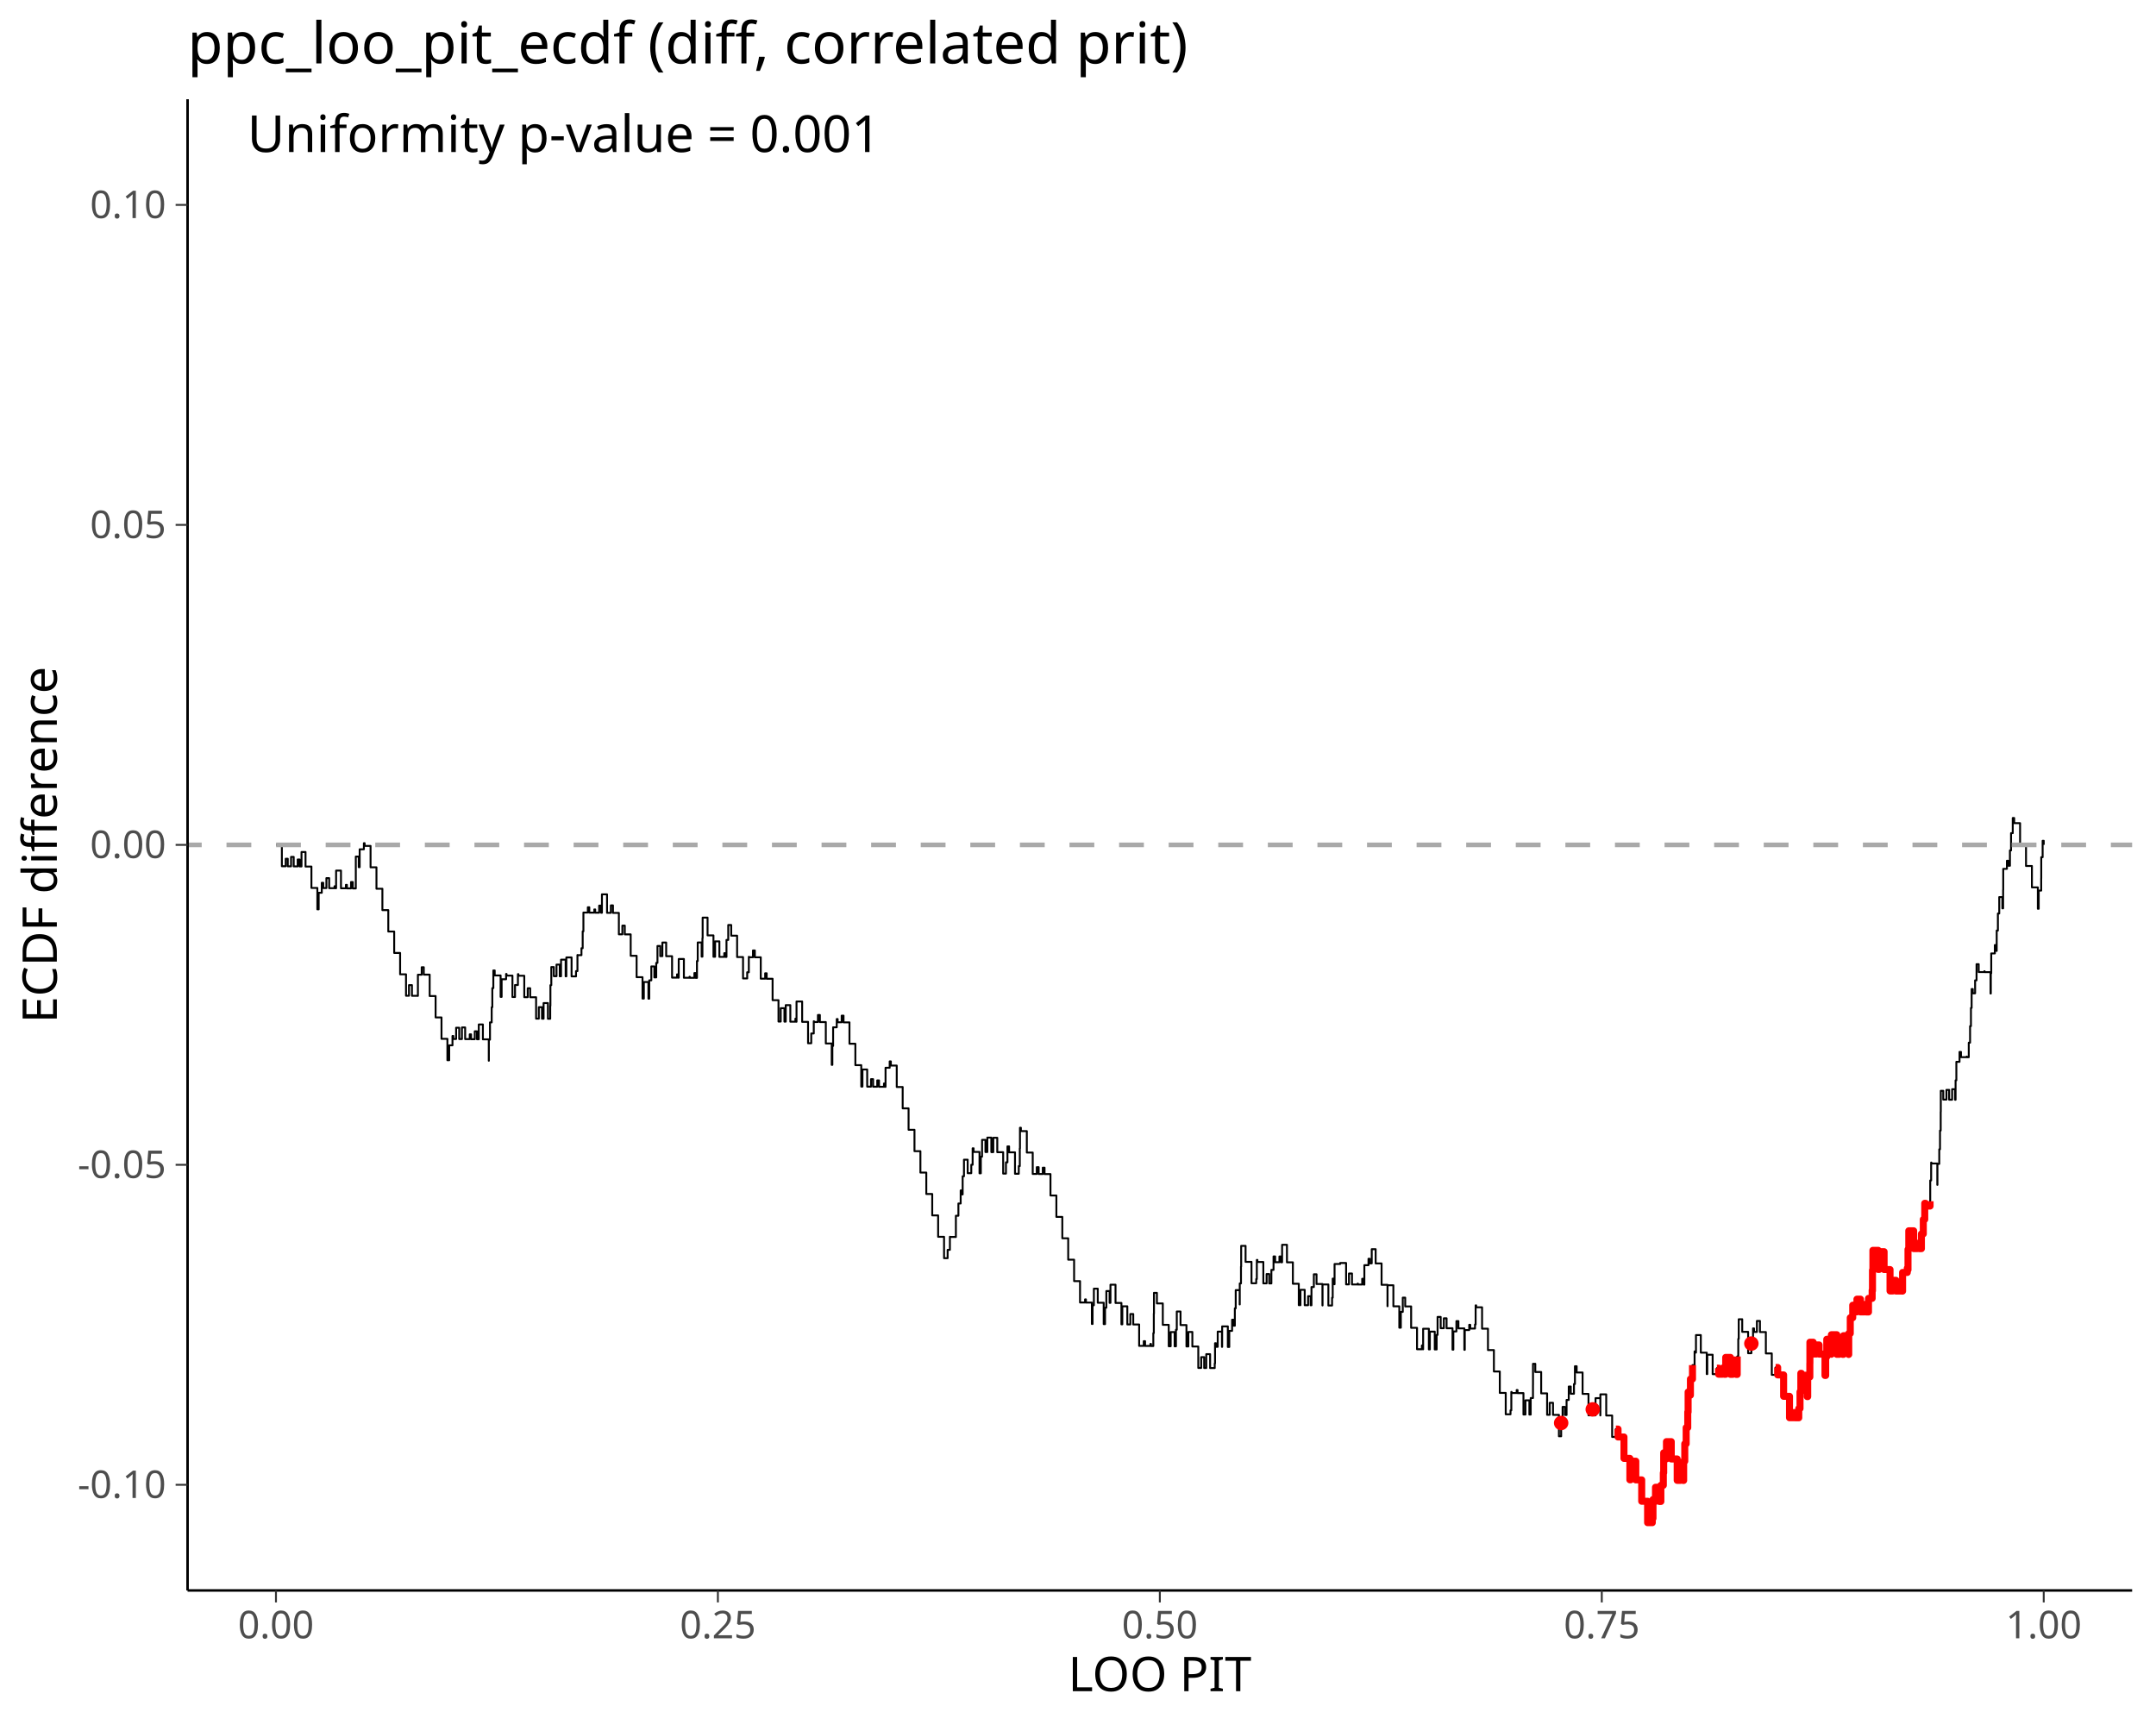
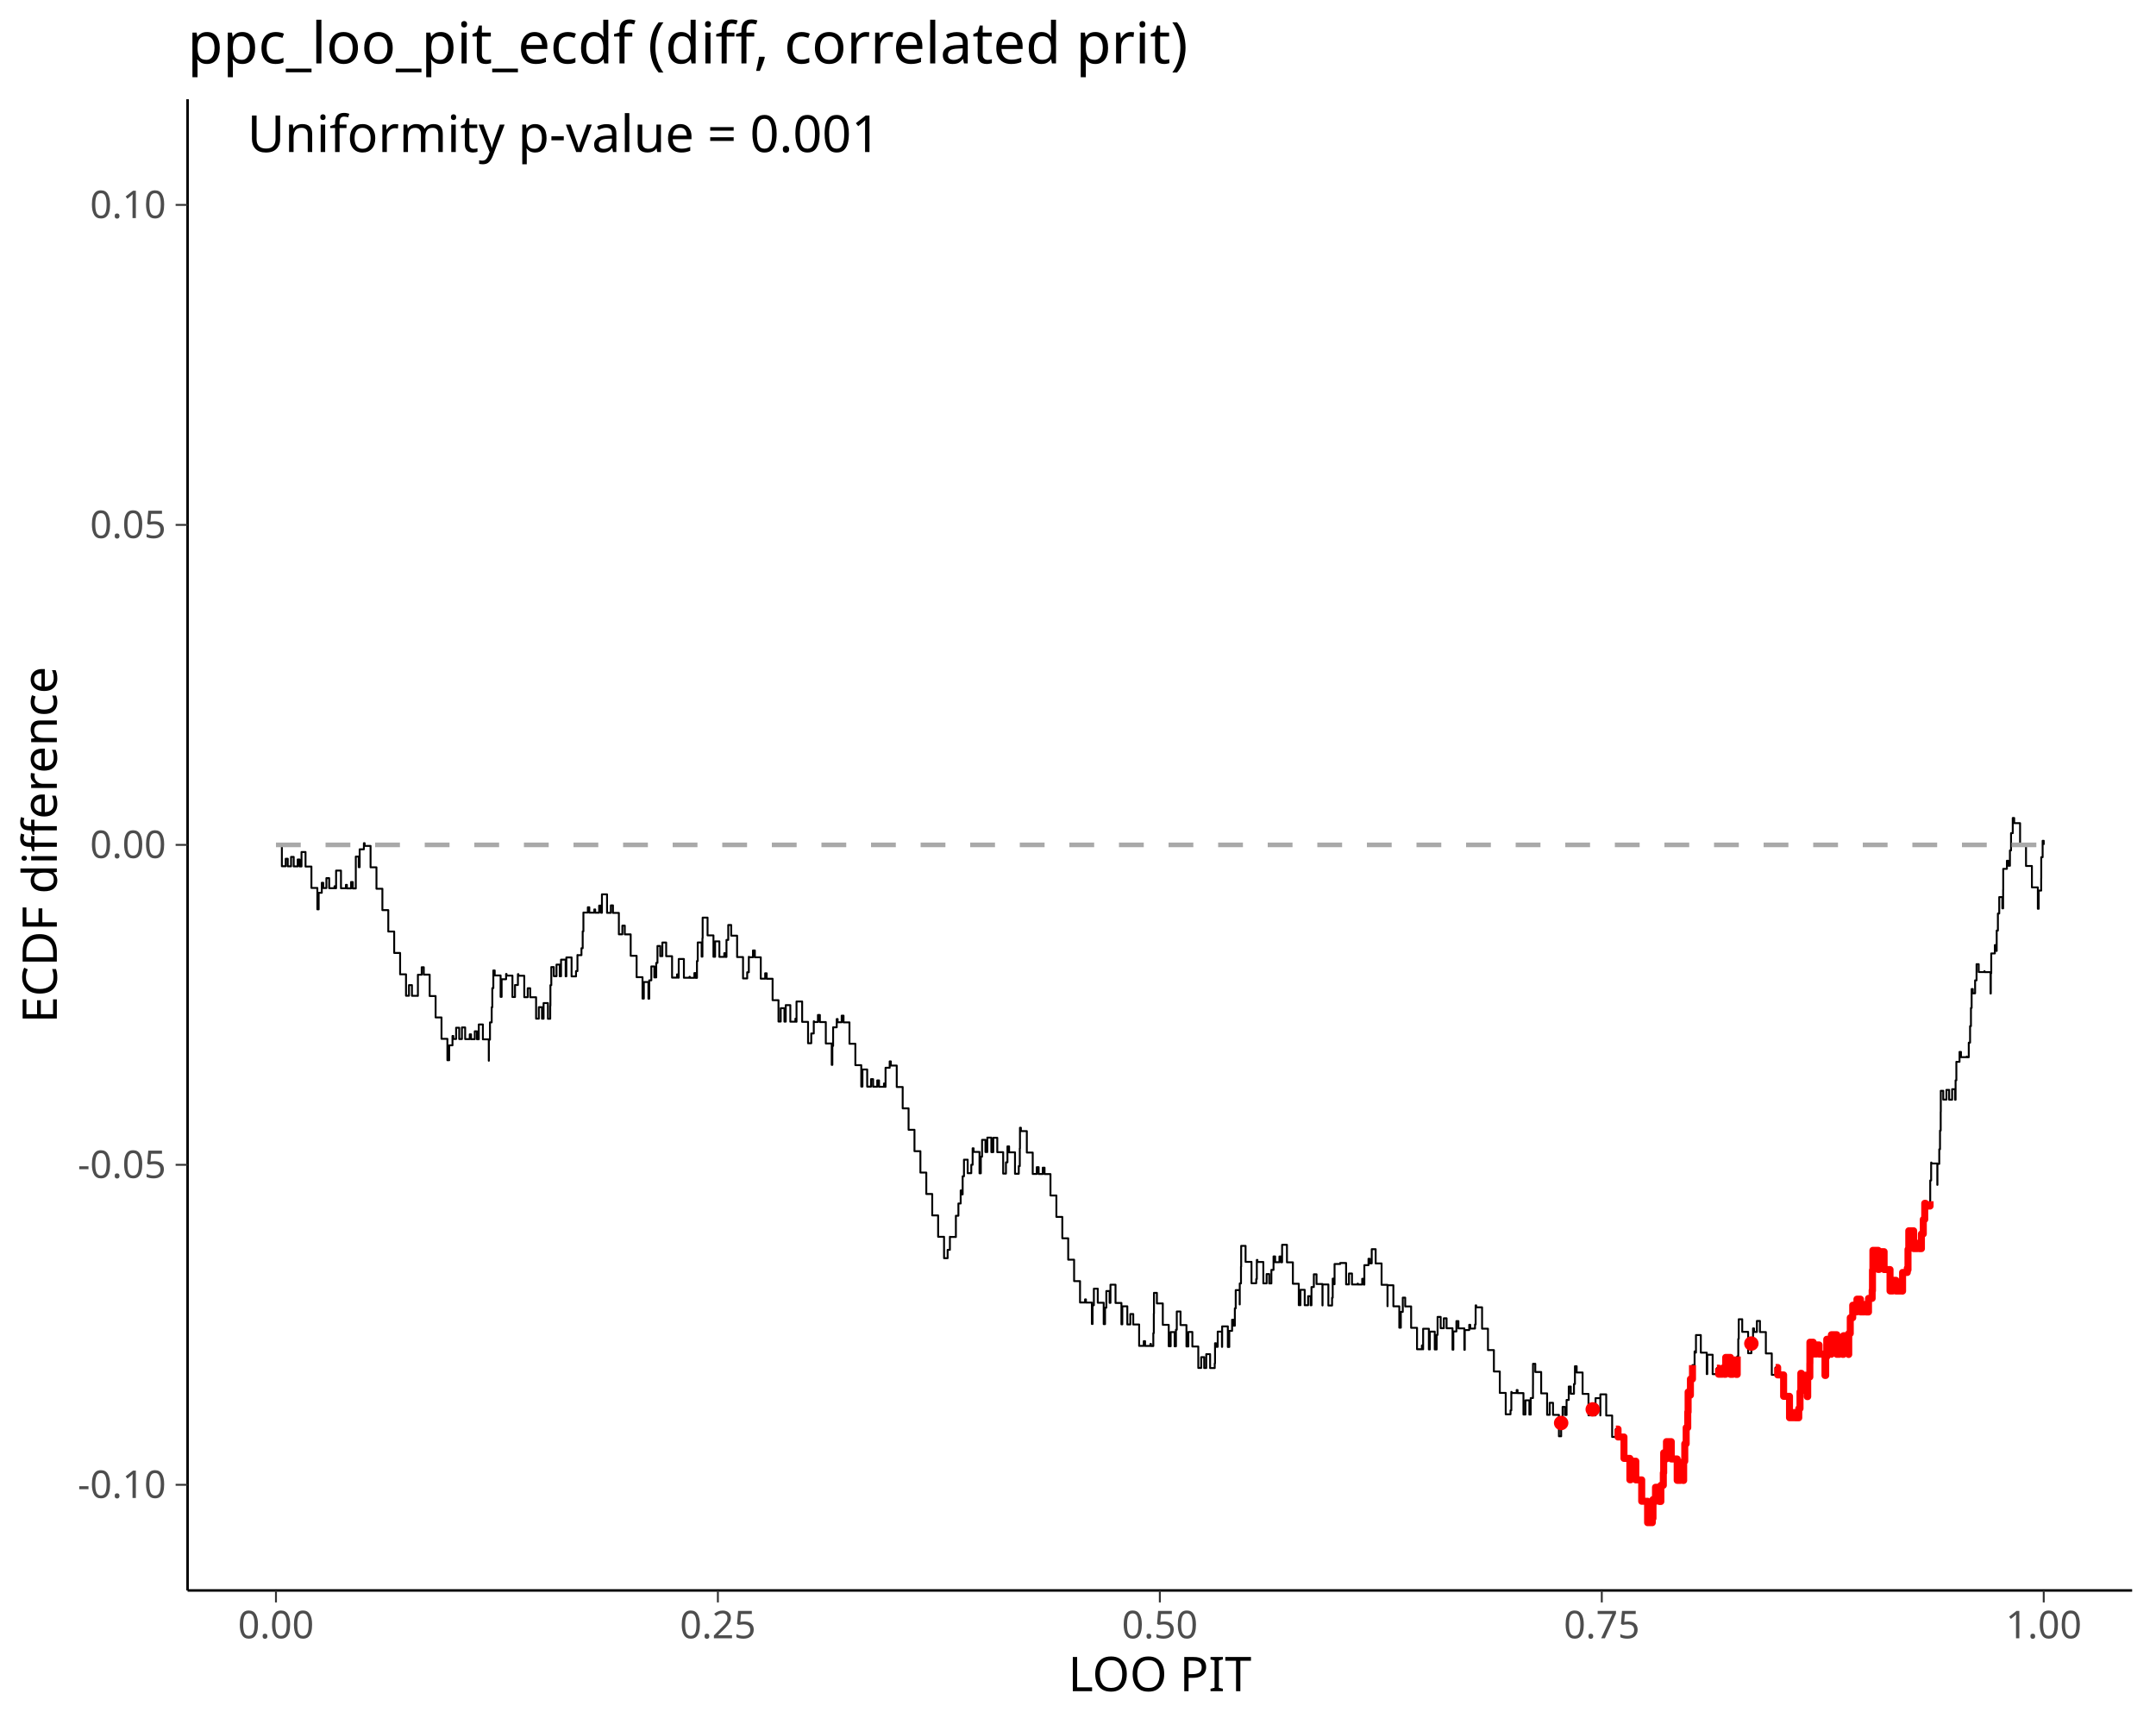
<svg xmlns="http://www.w3.org/2000/svg" class="svglite" data-engine-version="2.0" width="720.00pt" height="576.00pt" viewBox="0 0 720.00 576.00">
  <defs>
    <style type="text/css">
    .svglite line, .svglite polyline, .svglite polygon, .svglite path, .svglite rect, .svglite circle {
      fill: none;
      stroke: #000000;
      stroke-linecap: round;
      stroke-linejoin: round;
      stroke-miterlimit: 10.00;
    }
  </style>
  </defs>
  <rect width="100%" height="100%" style="stroke: none; fill: #FFFFFF;" />
  <defs>
    <clipPath id="cpMC4wMHw3MjAuMDB8MC4wMHw1NzYuMDA=">
      <rect x="0.00" y="0.00" width="720.00" height="576.00" />
    </clipPath>
  </defs>
  <g clip-path="url(#cpMC4wMHw3MjAuMDB8MC4wMHw1NzYuMDA=)">
</g>
  <defs>
    <clipPath id="cpNjIuNjR8NzEyLjAzfDMzLjE0fDUzMS4wNw==">
      <rect x="62.64" y="33.14" width="649.39" height="497.93" />
    </clipPath>
  </defs>
  <g clip-path="url(#cpNjIuNjR8NzEyLjAzfDMzLjE0fDUzMS4wNw==)">
    <polyline points="92.16,282.11 94.13,282.11 94.13,289.25 95.41,289.25 95.41,286.75 96.10,286.75 96.10,289.28 97.20,289.28 97.20,286.13 98.08,286.13 98.08,289.30 99.41,289.30 99.41,287.00 100.05,287.00 100.05,289.32 100.69,289.32 100.69,284.50 102.03,284.50 102.03,289.35 104.00,289.35 104.00,296.49 105.98,296.49 105.98,303.64 106.42,303.64 106.42,298.11 107.46,298.11 107.46,294.77 107.95,294.77 107.95,296.54 109.00,296.54 109.00,293.22 109.93,293.22 109.93,296.57 111.72,296.57 111.72,295.93 111.90,295.93 111.90,296.59 112.24,296.59 112.24,290.70 113.87,290.70 113.87,296.61 115.52,296.61 115.52,295.46 115.85,295.46 115.85,296.64 117.23,296.64 117.23,294.52 117.82,294.52 117.82,296.66 118.82,296.66 118.82,293.13 118.82,293.13 118.82,286.02 119.80,286.02 119.80,289.56 120.11,289.56 120.11,283.59 121.52,283.59 121.52,281.55 121.77,281.55 121.77,282.46 123.75,282.46 123.75,289.61 125.72,289.61 125.72,296.76 127.70,296.76 127.70,303.90 129.67,303.90 129.67,311.05 131.64,311.05 131.64,318.20 133.62,318.20 133.62,325.34 135.59,325.34 135.59,332.49 136.58,332.49 136.58,328.94 137.57,328.94 137.57,332.51 139.49,332.51 139.49,332.36 139.54,332.36 139.54,332.54 139.56,332.54 139.56,325.47 140.83,325.47 140.83,322.97 141.52,322.97 141.52,325.44 143.49,325.44 143.49,332.59 145.47,332.59 145.47,339.73 147.44,339.73 147.44,346.88 149.41,346.88 149.41,354.02 150.01,354.02 150.01,349.05 151.11,349.05 151.11,345.92 151.39,345.92 151.39,346.93 152.32,346.93 152.32,343.17 153.36,343.17 153.36,346.95 154.26,346.95 154.26,343.08 155.34,343.08 155.34,346.97 156.87,346.97 156.87,345.38 157.31,345.38 157.31,347.00 158.55,347.00 158.55,344.36 159.29,344.36 159.29,347.02 159.89,347.02 159.89,342.08 161.26,342.08 161.26,347.05 163.23,347.05 163.23,354.19 163.26,354.19 163.26,347.16 163.63,347.16 163.63,341.39 164.20,341.39 164.20,336.33 164.41,336.33 164.41,329.95 164.75,329.95 164.75,324.05 165.21,324.05 165.21,325.72 167.18,325.72 167.18,332.87 167.52,332.87 167.52,326.98 169.01,326.98 169.01,325.22 169.16,325.22 169.16,325.77 171.13,325.77 171.13,332.92 171.99,332.92 171.99,328.91 172.96,328.91 172.96,325.27 173.11,325.27 173.11,325.82 175.08,325.82 175.08,332.97 176.23,332.97 176.23,329.99 177.06,329.99 177.06,332.99 179.03,332.99 179.03,340.14 179.94,340.14 179.94,336.31 181.00,336.31 181.00,340.16 181.53,340.16 181.53,334.94 182.98,334.94 182.98,340.18 183.75,340.18 183.75,335.85 183.81,335.85 183.81,328.96 184.11,328.96 184.11,322.91 184.95,322.91 184.95,325.96 185.85,325.96 185.85,322.09 186.93,322.09 186.93,325.99 187.36,325.99 187.36,320.44 188.90,320.44 188.90,326.01 189.13,326.01 189.13,319.70 190.88,319.70 190.88,326.03 192.36,326.03 192.36,324.27 192.84,324.27 192.84,318.89 192.85,318.89 192.85,318.94 194.18,318.94 194.18,316.62 194.59,316.62 194.59,310.99 194.83,310.99 194.83,304.71 194.83,304.71 194.83,304.71 196.31,304.71 196.31,302.95 196.80,302.95 196.80,304.74 198.47,304.74 198.47,303.67 198.77,303.67 198.77,304.76 200.09,304.76 200.09,302.40 200.75,302.40 200.75,304.78 201.02,304.78 201.02,298.63 202.72,298.63 202.72,304.81 204.00,304.81 204.00,302.32 204.70,302.32 204.70,304.83 206.67,304.83 206.67,311.98 207.84,311.98 207.84,309.08 208.65,309.08 208.65,312.00 210.62,312.00 210.62,319.15 212.60,319.15 212.60,326.30 214.57,326.30 214.57,333.44 215.01,333.44 215.01,327.91 216.54,327.91 216.54,333.47 216.82,333.47 216.82,327.35 217.51,327.35 217.51,322.70 218.52,322.70 218.52,326.37 219.15,326.37 219.15,321.52 219.56,321.52 219.56,315.88 220.49,315.88 220.49,319.27 221.20,319.27 221.20,314.72 222.47,314.72 222.47,319.29 224.44,319.29 224.44,326.44 226.11,326.44 226.11,325.35 226.42,325.35 226.42,326.46 226.66,326.46 226.66,320.22 228.39,320.22 228.39,326.49 230.27,326.49 230.27,326.16 230.37,326.16 230.37,326.51 231.89,326.51 231.89,324.92 232.34,324.92 232.34,326.53 232.75,326.53 232.75,320.90 233.01,320.90 233.01,314.70 234.31,314.70 234.31,319.44 234.58,319.44 234.58,313.29 234.65,313.29 234.65,306.40 236.29,306.40 236.29,312.34 238.26,312.34 238.26,319.48 238.81,319.48 238.81,314.33 240.24,314.33 240.24,319.51 241.87,319.51 241.87,318.28 242.21,318.28 242.21,319.53 242.61,319.53 242.61,313.85 243.20,313.85 243.20,308.87 244.19,308.87 244.19,312.43 246.16,312.43 246.16,319.58 248.14,319.58 248.14,326.72 249.53,326.72 249.53,324.65 250.07,324.65 250.07,319.49 250.11,319.49 250.11,319.63 251.46,319.63 251.46,317.37 252.08,317.37 252.08,319.65 254.06,319.65 254.06,326.80 255.53,326.80 255.53,324.99 256.03,324.99 256.03,326.82 258.01,326.82 258.01,333.97 259.98,333.97 259.98,341.11 260.72,341.11 260.72,336.65 261.96,336.65 261.96,341.14 262.40,341.14 262.40,335.62 263.93,335.62 263.93,341.16 265.62,341.16 265.62,340.15 265.91,340.15 265.91,341.18 266.00,341.18 266.00,334.41 267.88,334.41 267.88,341.21 269.85,341.21 269.85,348.36 270.92,348.36 270.92,345.09 271.76,345.09 271.76,341.01 271.83,341.01 271.83,341.26 273.15,341.26 273.15,338.92 273.80,338.92 273.80,341.28 275.78,341.28 275.78,348.43 277.75,348.43 277.75,355.57 277.97,355.57 277.97,349.25 278.22,349.25 278.22,343.03 279.43,343.03 279.43,340.27 279.73,340.27 279.73,341.35 281.08,341.35 281.08,339.14 281.70,339.14 281.70,341.38 283.68,341.38 283.68,348.52 285.65,348.52 285.65,355.67 287.62,355.67 287.62,362.82 288.02,362.82 288.02,357.11 289.60,357.11 289.60,362.84 290.88,362.84 290.88,360.34 291.57,360.34 291.57,362.86 292.96,362.86 292.96,360.76 293.55,360.76 293.55,362.89 295.21,362.89 295.21,361.79 295.52,361.79 295.52,362.91 295.73,362.91 295.73,356.54 297.11,356.54 297.11,354.41 297.50,354.41 297.50,355.81 299.47,355.81 299.47,362.96 301.45,362.96 301.45,370.10 303.42,370.10 303.42,377.25 305.39,377.25 305.39,384.40 307.37,384.40 307.37,391.54 309.34,391.54 309.34,398.69 311.32,398.69 311.32,405.84 313.29,405.84 313.29,412.98 315.27,412.98 315.27,420.13 316.46,420.13 316.46,417.34 317.22,417.34 317.22,412.97 317.24,412.97 317.24,413.03 319.15,413.03 319.15,412.83 319.22,412.83 319.22,413.06 319.22,413.06 319.22,405.95 320.06,405.95 320.06,401.86 320.82,401.86 320.82,397.50 321.19,397.50 321.19,398.83 321.48,398.83 321.48,392.77 321.92,392.77 321.92,387.23 323.16,387.23 323.16,391.74 324.36,391.74 324.36,388.93 324.81,388.93 324.81,383.43 325.14,383.43 325.14,384.64 327.11,384.64 327.11,391.78 327.55,391.78 327.55,386.23 327.96,386.23 327.96,380.61 329.09,380.61 329.09,384.68 329.72,384.68 329.72,379.86 331.06,379.86 331.06,384.71 331.71,384.71 331.71,379.92 333.04,379.92 333.04,384.73 335.01,384.73 335.01,391.88 335.94,391.88 335.94,388.12 336.44,388.12 336.44,382.80 336.99,382.80 336.99,384.78 338.96,384.78 338.96,391.93 340.22,391.93 340.22,389.37 340.56,389.37 340.56,383.46 340.62,383.46 340.62,376.57 340.93,376.57 340.93,377.70 342.91,377.70 342.91,384.85 344.88,384.85 344.88,392.00 346.23,392.00 346.23,389.74 346.86,389.74 346.86,392.02 348.24,392.02 348.24,389.90 348.83,389.90 348.83,392.04 350.81,392.04 350.81,399.19 352.78,399.19 352.78,406.34 354.76,406.34 354.76,413.48 356.73,413.48 356.73,420.63 358.70,420.63 358.70,427.78 360.68,427.78 360.68,434.92 362.36,434.92 362.36,433.88 362.65,433.88 362.65,434.95 364.63,434.95 364.63,442.09 364.87,442.09 364.87,435.85 365.30,435.85 365.30,430.30 366.60,430.30 366.60,435.00 368.58,435.00 368.58,442.14 369.03,442.14 369.03,436.66 369.46,436.66 369.46,431.10 370.55,431.10 370.55,435.04 370.84,435.04 370.84,428.98 372.53,428.98 372.53,435.07 374.50,435.07 374.50,442.21 374.80,442.21 374.80,436.19 376.47,436.19 376.47,442.24 377.48,442.24 377.48,438.77 378.45,438.77 378.45,442.26 380.42,442.26 380.42,449.41 381.96,449.41 381.96,447.84 382.40,447.84 382.40,449.43 384.18,449.43 384.18,448.76 384.37,448.76 384.37,449.46 385.15,449.46 385.15,445.16 385.32,445.16 385.32,438.63 385.37,438.63 385.37,431.70 386.35,431.70 386.35,435.23 388.32,435.23 388.32,442.38 390.30,442.38 390.30,449.53 390.95,449.53 390.95,444.79 392.27,444.79 392.27,449.55 392.71,449.55 392.71,444.02 392.99,444.02 392.99,437.93 394.24,437.93 394.24,442.45 396.22,442.45 396.22,449.60 396.85,449.60 396.85,444.76 398.19,444.76 398.19,449.62 400.17,449.62 400.17,456.77 401.14,456.77 401.14,453.17 402.14,453.17 402.14,456.79 402.83,456.79 402.83,452.17 404.12,452.17 404.12,456.82 405.66,456.82 405.66,455.27 405.76,455.27 405.76,448.53 406.09,448.53 406.09,449.72 406.66,449.72 406.66,444.64 408.07,444.64 408.07,449.74 408.14,449.74 408.14,442.89 410.04,442.89 410.04,449.77 410.52,449.77 410.52,444.40 411.46,444.40 411.46,440.67 412.01,440.67 412.01,442.67 412.38,442.67 412.38,436.87 412.67,436.87 412.67,430.79 413.99,430.79 413.99,435.57 414.02,435.57 414.02,428.55 414.43,428.55 414.43,422.93 414.49,422.93 414.49,416.01 415.96,416.01 415.96,421.35 417.94,421.35 417.94,428.49 419.52,428.49 419.52,427.09 419.72,427.09 419.72,420.70 419.91,420.70 419.91,421.39 421.89,421.39 421.89,428.54 422.99,428.54 422.99,425.42 423.86,425.42 423.86,428.56 424.58,428.56 424.58,424.03 425.30,424.03 425.30,419.54 425.84,419.54 425.84,421.47 427.27,421.47 427.27,419.55 427.81,419.55 427.81,421.49 428.16,421.49 428.16,415.65 429.78,415.65 429.78,421.51 431.76,421.51 431.76,428.66 433.73,428.66 433.73,435.81 434.29,435.81 434.29,430.69 435.71,430.69 435.71,435.83 436.84,435.83 436.84,432.82 437.68,432.82 437.68,435.85 437.97,435.85 437.97,429.76 438.76,429.76 438.76,425.50 439.66,425.50 439.66,428.75 441.63,428.75 441.63,435.90 441.67,435.90 441.67,428.90 443.61,428.90 443.61,435.93 444.85,435.93 444.85,433.32 445.06,433.32 445.06,426.95 445.58,426.95 445.58,428.83 445.68,428.83 445.68,422.07 447.55,422.07 447.55,421.72 447.55,421.72 447.55,421.73 449.53,421.73 449.53,428.87 450.49,428.87 450.49,425.24 451.50,425.24 451.50,428.90 453.39,428.90 453.39,428.62 453.48,428.62 453.48,428.92 454.91,428.92 454.91,427.00 455.45,427.00 455.45,428.95 455.63,428.95 455.63,422.46 457.01,422.46 457.01,420.32 457.43,420.32 457.43,421.85 458.09,421.85 458.09,417.12 459.40,417.12 459.40,421.87 461.38,421.87 461.38,429.02 463.35,429.02 463.35,436.16 463.38,436.16 463.38,429.17 465.32,429.17 465.32,436.19 467.30,436.19 467.30,443.33 467.81,443.33 467.81,438.05 468.46,438.05 468.46,433.30 469.27,433.30 469.27,436.23 471.25,436.23 471.25,443.38 473.22,443.38 473.22,450.53 474.84,450.53 474.84,449.26 475.20,449.26 475.20,450.55 475.26,450.55 475.26,443.68 477.17,443.68 477.17,450.58 477.50,450.58 477.50,444.64 479.14,444.64 479.14,450.60 479.77,450.60 479.77,445.73 480.08,445.73 480.08,439.74 481.12,439.74 481.12,443.50 482.17,443.50 482.17,440.20 483.09,440.20 483.09,443.52 485.07,443.52 485.07,450.67 485.35,450.67 485.35,444.58 486.37,444.58 486.37,441.14 487.04,441.14 487.04,443.57 489.02,443.57 489.02,450.72 489.17,450.72 489.17,444.13 490.65,444.13 490.65,442.37 490.99,442.37 490.99,443.62 492.58,443.62 492.58,442.26 492.79,442.26 492.79,435.88 492.97,435.88 492.97,436.52 494.94,436.52 494.94,443.67 496.91,443.67 496.91,450.81 498.89,450.81 498.89,457.96 500.86,457.96 500.86,465.11 502.84,465.11 502.84,472.25 504.44,472.25 504.44,470.93 504.71,470.93 504.71,464.78 504.81,464.78 504.81,465.15 506.50,465.15 506.50,464.15 506.79,464.15 506.79,465.18 508.76,465.18 508.76,472.33 509.42,472.33 509.42,467.59 510.74,467.59 510.74,472.35 511.18,472.35 511.18,466.82 511.94,466.82 511.94,462.45 511.95,462.45 511.95,455.39 512.71,455.39 512.71,458.13 514.68,458.13 514.68,465.27 516.66,465.27 516.66,472.42 517.52,472.42 517.52,468.41 518.63,468.41 518.63,472.44 520.61,472.44 520.61,479.59 521.35,479.59 521.35,475.15 521.83,475.15 521.83,469.78 522.58,469.78 522.58,472.49 523.16,472.49 523.16,467.46 523.89,467.46 523.89,462.98 524.56,462.98 524.56,465.39 525.63,465.39 525.63,462.14 525.95,462.14 525.95,456.21 526.53,456.21 526.53,458.29 528.51,458.29 528.51,465.44 530.48,465.44 530.48,472.59 531.90,472.59 531.90,470.61 532.45,470.61 532.45,472.61 532.83,472.61 532.83,466.86 534.43,466.86 534.43,472.63 534.45,472.63 534.45,465.59 536.40,465.59 536.40,472.66 538.38,472.66 538.38,479.81 539.62,479.81 539.62,477.19 540.35,477.19 540.35,479.83 542.33,479.83 542.33,486.98 544.30,486.98 544.30,494.12 544.55,494.12 544.55,487.91 546.28,487.91 546.28,494.15 548.25,494.15 548.25,501.29 550.22,501.29 550.22,508.44 551.79,508.44 551.79,506.98 552.02,506.98 552.02,500.70 552.20,500.70 552.20,501.34 552.86,501.34 552.86,496.62 554.17,496.62 554.17,501.36 554.65,501.36 554.65,495.97 555.47,495.97 555.47,491.80 555.59,491.80 555.59,485.12 556.15,485.12 556.15,487.14 556.52,487.14 556.52,481.38 558.12,481.38 558.12,487.17 560.10,487.17 560.10,494.31 561.27,494.31 561.27,491.42 562.07,491.42 562.07,494.34 562.26,494.34 562.26,487.91 562.63,487.91 562.63,482.10 563.10,482.10 563.10,476.71 563.63,476.71 563.63,471.48 563.75,471.48 563.75,464.81 564.05,464.81 564.05,465.87 564.52,465.87 564.52,460.48 565.21,460.48 565.21,455.83 565.91,455.83 565.91,451.25 566.02,451.25 566.02,451.65 566.37,451.65 566.37,445.80 567.99,445.80 567.99,451.67 569.97,451.67 569.97,458.82 570.15,458.82 570.15,452.36 571.94,452.36 571.94,458.84 573.36,458.84 573.36,456.84 573.92,456.84 573.92,458.87 575.32,458.87 575.32,456.81 575.89,456.81 575.89,458.89 576.30,458.89 576.30,453.25 577.87,453.25 577.87,458.91 578.69,458.91 578.69,454.76 579.84,454.76 579.84,458.94 580.15,458.94 580.15,452.94 580.50,452.94 580.50,447.06 580.65,447.06 580.65,440.51 581.82,440.51 581.82,444.72 583.79,444.72 583.79,451.86 584.87,451.86 584.87,448.63 585.43,448.63 585.43,443.57 585.76,443.57 585.76,444.76 586.72,444.76 586.72,441.08 587.74,441.08 587.74,444.79 589.71,444.79 589.71,451.93 591.69,451.93 591.69,459.08 592.97,459.08 592.97,456.61 593.66,456.61 593.66,459.10 595.64,459.10 595.64,466.25 597.61,466.25 597.61,473.40 599.10,473.40 599.10,471.67 599.59,471.67 599.59,473.42 600.70,473.42 600.70,470.33 601.12,470.33 601.12,464.74 601.39,464.74 601.39,458.57 601.56,458.57 601.56,459.20 603.53,459.20 603.53,466.35 603.69,466.35 603.69,459.79 604.40,459.79 604.40,455.25 604.42,455.25 604.42,448.18 605.51,448.18 605.51,452.12 606.64,452.12 606.64,449.09 607.48,449.09 607.48,452.15 609.46,452.15 609.46,459.29 609.69,459.29 609.69,453.03 610.05,453.03 610.05,447.20 611.43,447.20 611.43,452.20 611.60,452.20 611.60,445.68 613.41,445.68 613.41,452.22 614.25,452.22 614.25,448.16 615.38,448.16 615.38,452.24 615.63,452.24 615.63,446.01 617.36,446.01 617.36,452.27 617.39,452.27 617.39,445.26 617.90,445.26 617.90,440.01 618.72,440.01 618.72,435.83 619.33,435.83 619.33,438.05 620.13,438.05 620.13,433.81 621.30,433.81 621.30,438.07 622.59,438.07 622.59,435.58 623.28,435.58 623.28,438.09 623.99,438.09 623.99,433.55 625.21,433.55 625.21,430.84 625.25,430.84 625.25,430.99 625.32,430.99 625.32,424.12 625.46,424.12 625.46,417.50 627.23,417.50 627.23,423.89 627.55,423.89 627.55,417.95 629.20,417.95 629.20,423.92 631.18,423.92 631.18,431.07 632.16,431.07 632.16,427.51 633.15,427.51 633.15,431.09 634.90,431.09 634.90,430.31 635.13,430.31 635.13,431.11 635.37,431.11 635.37,424.89 636.94,424.89 636.94,423.45 637.10,423.45 637.10,424.01 637.18,424.01 637.18,417.20 637.44,417.20 637.44,410.98 639.07,410.98 639.07,416.92 640.55,416.92 640.55,415.13 641.05,415.13 641.05,416.94 641.66,416.94 641.66,412.01 642.29,412.01 642.29,407.19 642.77,407.19 642.77,401.80 643.02,401.80 643.02,402.72 644.55,402.72 644.55,401.11 644.60,401.11 644.60,394.17 644.91,394.17 644.91,388.19 645.00,388.19 645.00,388.50 646.97,388.50 646.97,395.64 647.01,395.64 647.01,388.64 647.62,388.64 647.62,383.76 647.87,383.76 647.87,377.51 648.10,377.51 648.10,371.25 648.13,371.25 648.13,364.23 648.95,364.23 648.95,367.17 650.02,367.17 650.02,363.92 650.92,363.92 650.92,367.20 651.92,367.20 651.92,363.69 652.90,363.69 652.90,367.22 653.07,367.22 653.07,360.74 653.33,360.74 653.33,354.55 654.39,354.55 654.39,351.25 654.87,351.25 654.87,353.00 656.78,353.00 656.78,352.81 656.84,352.81 656.84,353.02 657.47,353.02 657.47,348.16 657.91,348.16 657.91,342.64 658.20,342.64 658.20,336.56 658.43,336.56 658.43,330.26 658.82,330.26 658.82,331.68 659.59,331.68 659.59,327.35 660.07,327.35 660.07,321.95 660.79,321.95 660.79,324.58 662.69,324.58 662.69,324.31 662.77,324.31 662.77,324.60 664.74,324.60 664.74,331.75 664.84,331.75 664.84,324.99 664.98,324.99 664.98,318.36 666.18,318.36 666.18,315.57 666.72,315.57 666.72,317.53 666.80,317.53 666.80,310.72 667.20,310.72 667.20,305.03 667.65,305.03 667.65,299.55 668.69,299.55 668.69,303.31 668.95,303.31 668.95,297.14 668.98,297.14 668.98,290.12 670.21,290.12 670.21,287.42 670.67,287.42 670.67,289.09 671.22,289.09 671.22,283.96 671.59,283.96 671.59,278.20 672.16,278.20 672.16,273.14 672.64,273.14 672.64,274.86 674.61,274.86 674.61,282.01 676.59,282.01 676.59,289.16 678.56,289.16 678.56,296.30 680.54,296.30 680.54,303.45 680.83,303.45 680.83,297.38 681.66,297.38 681.66,293.28 681.68,293.28 681.68,286.23 682.14,286.23 682.14,280.75 682.51,280.75 682.51,282.11 " style="stroke-width: 0.64; stroke-linecap: butt;" />
-     <line x1="-586.76" y1="282.11" x2="1361.42" y2="282.11" style="stroke-width: 1.55; stroke: #A9A9A9; stroke-dasharray: 8.28,8.28; stroke-linecap: butt;" />
+     <line x1="92.16" y1="282.11" x2="682.51" y2="282.11" style="stroke-width: 1.55; stroke: #A9A9A9; stroke-dasharray: 8.28,8.28; stroke-linecap: butt;" />
    <polyline points="539.62,477.19 540.35,477.19 540.35,479.83 542.33,479.83 542.33,486.98 544.30,486.98 544.30,494.12 544.55,494.12 544.55,487.91 546.28,487.91 546.28,494.15 548.25,494.15 548.25,501.29 550.22,501.29 550.22,508.44 551.79,508.44 551.79,506.98 552.02,506.98 552.02,500.70 552.20,500.70 552.20,501.34 552.86,501.34 552.86,496.62 554.17,496.62 554.17,501.36 554.65,501.36 554.65,495.97 555.47,495.97 555.47,491.80 555.59,491.80 555.59,485.12 556.15,485.12 556.15,487.14 556.52,487.14 556.52,481.38 558.12,481.38 558.12,487.17 560.10,487.17 560.10,494.31 561.27,494.31 561.27,491.42 562.07,491.42 562.07,494.34 562.26,494.34 562.26,487.91 562.63,487.91 562.63,482.10 563.10,482.10 563.10,476.71 563.63,476.71 563.63,471.48 563.75,471.48 563.75,464.81 564.05,464.81 564.05,465.87 564.52,465.87 564.52,460.48 565.21,460.48 565.21,455.83 " style="stroke-width: 2.35; stroke: #FF0000; stroke-linecap: butt;" />
    <polyline points="573.36,456.84 573.92,456.84 573.92,458.87 575.32,458.87 575.32,456.81 575.89,456.81 575.89,458.89 576.30,458.89 576.30,453.25 577.87,453.25 577.87,458.91 578.69,458.91 578.69,454.76 579.84,454.76 579.84,458.94 580.15,458.94 580.15,452.94 " style="stroke-width: 2.35; stroke: #FF0000; stroke-linecap: butt;" />
    <polyline points="592.97,456.61 593.66,456.61 593.66,459.10 595.64,459.10 595.64,466.25 597.61,466.25 597.61,473.40 599.10,473.40 599.10,471.67 599.59,471.67 599.59,473.42 600.70,473.42 600.70,470.33 601.12,470.33 601.12,464.74 601.39,464.74 601.39,458.57 601.56,458.57 601.56,459.20 603.53,459.20 603.53,466.35 603.69,466.35 603.69,459.79 604.40,459.79 604.40,455.25 604.42,455.25 604.42,448.18 605.51,448.18 605.51,452.12 606.64,452.12 606.64,449.09 607.48,449.09 607.48,452.15 609.46,452.15 609.46,459.29 609.69,459.29 609.69,453.03 610.05,453.03 610.05,447.20 611.43,447.20 611.43,452.20 611.60,452.20 611.60,445.68 613.41,445.68 613.41,452.22 614.25,452.22 614.25,448.16 615.38,448.16 615.38,452.24 615.63,452.24 615.63,446.01 617.36,446.01 617.36,452.27 617.39,452.27 617.39,445.26 617.90,445.26 617.90,440.01 618.72,440.01 618.72,435.83 619.33,435.83 619.33,438.05 620.13,438.05 620.13,433.81 621.30,433.81 621.30,438.07 622.59,438.07 622.59,435.58 623.28,435.58 623.28,438.09 623.99,438.09 623.99,433.55 625.21,433.55 625.21,430.84 625.25,430.84 625.25,430.99 625.32,430.99 625.32,424.12 625.46,424.12 625.46,417.50 627.23,417.50 627.23,423.89 627.55,423.89 627.55,417.95 629.20,417.95 629.20,423.92 631.18,423.92 631.18,431.07 632.16,431.07 632.16,427.51 633.15,427.51 633.15,431.09 634.90,431.09 634.90,430.31 635.13,430.31 635.13,431.11 635.37,431.11 635.37,424.89 636.94,424.89 636.94,423.45 637.10,423.45 637.10,424.01 637.18,424.01 637.18,417.20 637.44,417.20 637.44,410.98 639.07,410.98 639.07,416.92 640.55,416.92 640.55,415.13 641.05,415.13 641.05,416.94 641.66,416.94 641.66,412.01 642.29,412.01 642.29,407.19 642.77,407.19 642.77,401.80 643.02,401.80 643.02,402.72 644.55,402.72 644.55,401.11 " style="stroke-width: 2.35; stroke: #FF0000; stroke-linecap: butt;" />
    <circle cx="521.35" cy="475.15" r="1.90" style="stroke-width: 1.03; stroke: #FF0000; fill: #FF0000;" />
    <circle cx="531.90" cy="470.61" r="1.90" style="stroke-width: 1.03; stroke: #FF0000; fill: #FF0000;" />
    <circle cx="584.87" cy="448.63" r="1.90" style="stroke-width: 1.03; stroke: #FF0000; fill: #FF0000;" />
    <text x="82.61" y="50.76" style="font-size: 17.07px; font-family: sans;" textLength="199.77px" lengthAdjust="spacingAndGlyphs">Uniformity p-value = 0.001</text>
  </g>
  <g clip-path="url(#cpMC4wMHw3MjAuMDB8MC4wMHw1NzYuMDA=)">
    <polyline points="62.64,531.07 62.64,33.14 " style="stroke-width: 0.85; stroke-linecap: butt;" />
    <text x="55.46" y="500.19" text-anchor="end" style="font-size: 12.80px; fill: #4D4D4D; font-family: sans;" textLength="29.18px" lengthAdjust="spacingAndGlyphs">-0.10</text>
    <text x="55.46" y="393.35" text-anchor="end" style="font-size: 12.80px; fill: #4D4D4D; font-family: sans;" textLength="29.18px" lengthAdjust="spacingAndGlyphs">-0.05</text>
    <text x="55.46" y="286.51" text-anchor="end" style="font-size: 12.80px; fill: #4D4D4D; font-family: sans;" textLength="24.91px" lengthAdjust="spacingAndGlyphs">0.00</text>
    <text x="55.46" y="179.67" text-anchor="end" style="font-size: 12.80px; fill: #4D4D4D; font-family: sans;" textLength="24.91px" lengthAdjust="spacingAndGlyphs">0.05</text>
    <text x="55.46" y="72.83" text-anchor="end" style="font-size: 12.80px; fill: #4D4D4D; font-family: sans;" textLength="24.91px" lengthAdjust="spacingAndGlyphs">0.10</text>
    <polyline points="58.65,495.79 62.64,495.79 " style="stroke-width: 0.64; stroke: #333333; stroke-linecap: butt;" />
    <polyline points="58.65,388.95 62.64,388.95 " style="stroke-width: 0.64; stroke: #333333; stroke-linecap: butt;" />
    <polyline points="58.65,282.11 62.64,282.11 " style="stroke-width: 0.64; stroke: #333333; stroke-linecap: butt;" />
    <polyline points="58.65,175.26 62.64,175.26 " style="stroke-width: 0.64; stroke: #333333; stroke-linecap: butt;" />
    <polyline points="58.65,68.42 62.64,68.42 " style="stroke-width: 0.64; stroke: #333333; stroke-linecap: butt;" />
    <polyline points="62.64,531.07 712.03,531.07 " style="stroke-width: 0.85; stroke-linecap: butt;" />
    <polyline points="92.16,535.06 92.16,531.07 " style="stroke-width: 0.64; stroke: #333333; stroke-linecap: butt;" />
    <polyline points="239.74,535.06 239.74,531.07 " style="stroke-width: 0.64; stroke: #333333; stroke-linecap: butt;" />
    <polyline points="387.33,535.06 387.33,531.07 " style="stroke-width: 0.64; stroke: #333333; stroke-linecap: butt;" />
    <polyline points="534.92,535.06 534.92,531.07 " style="stroke-width: 0.64; stroke: #333333; stroke-linecap: butt;" />
    <polyline points="682.51,535.06 682.51,531.07 " style="stroke-width: 0.64; stroke: #333333; stroke-linecap: butt;" />
    <text x="92.16" y="547.05" text-anchor="middle" style="font-size: 12.80px; fill: #4D4D4D; font-family: sans;" textLength="24.91px" lengthAdjust="spacingAndGlyphs">0.00</text>
    <text x="239.74" y="547.05" text-anchor="middle" style="font-size: 12.80px; fill: #4D4D4D; font-family: sans;" textLength="24.91px" lengthAdjust="spacingAndGlyphs">0.25</text>
    <text x="387.33" y="547.05" text-anchor="middle" style="font-size: 12.80px; fill: #4D4D4D; font-family: sans;" textLength="24.91px" lengthAdjust="spacingAndGlyphs">0.50</text>
    <text x="534.92" y="547.05" text-anchor="middle" style="font-size: 12.80px; fill: #4D4D4D; font-family: sans;" textLength="24.91px" lengthAdjust="spacingAndGlyphs">0.75</text>
    <text x="682.51" y="547.05" text-anchor="middle" style="font-size: 12.80px; fill: #4D4D4D; font-family: sans;" textLength="24.91px" lengthAdjust="spacingAndGlyphs">1.00</text>
    <text x="387.33" y="564.71" text-anchor="middle" style="font-size: 16.00px; font-family: sans;" textLength="63.14px" lengthAdjust="spacingAndGlyphs">LOO PIT</text>
    <text transform="translate(18.98,282.11) rotate(-90)" text-anchor="middle" style="font-size: 16.00px; font-family: sans;" textLength="118.28px" lengthAdjust="spacingAndGlyphs">ECDF difference</text>
    <text x="62.64" y="21.18" style="font-size: 19.20px; font-family: sans;" textLength="316.98px" lengthAdjust="spacingAndGlyphs">ppc_loo_pit_ecdf (diff, correlated prit)</text>
  </g>
</svg>
